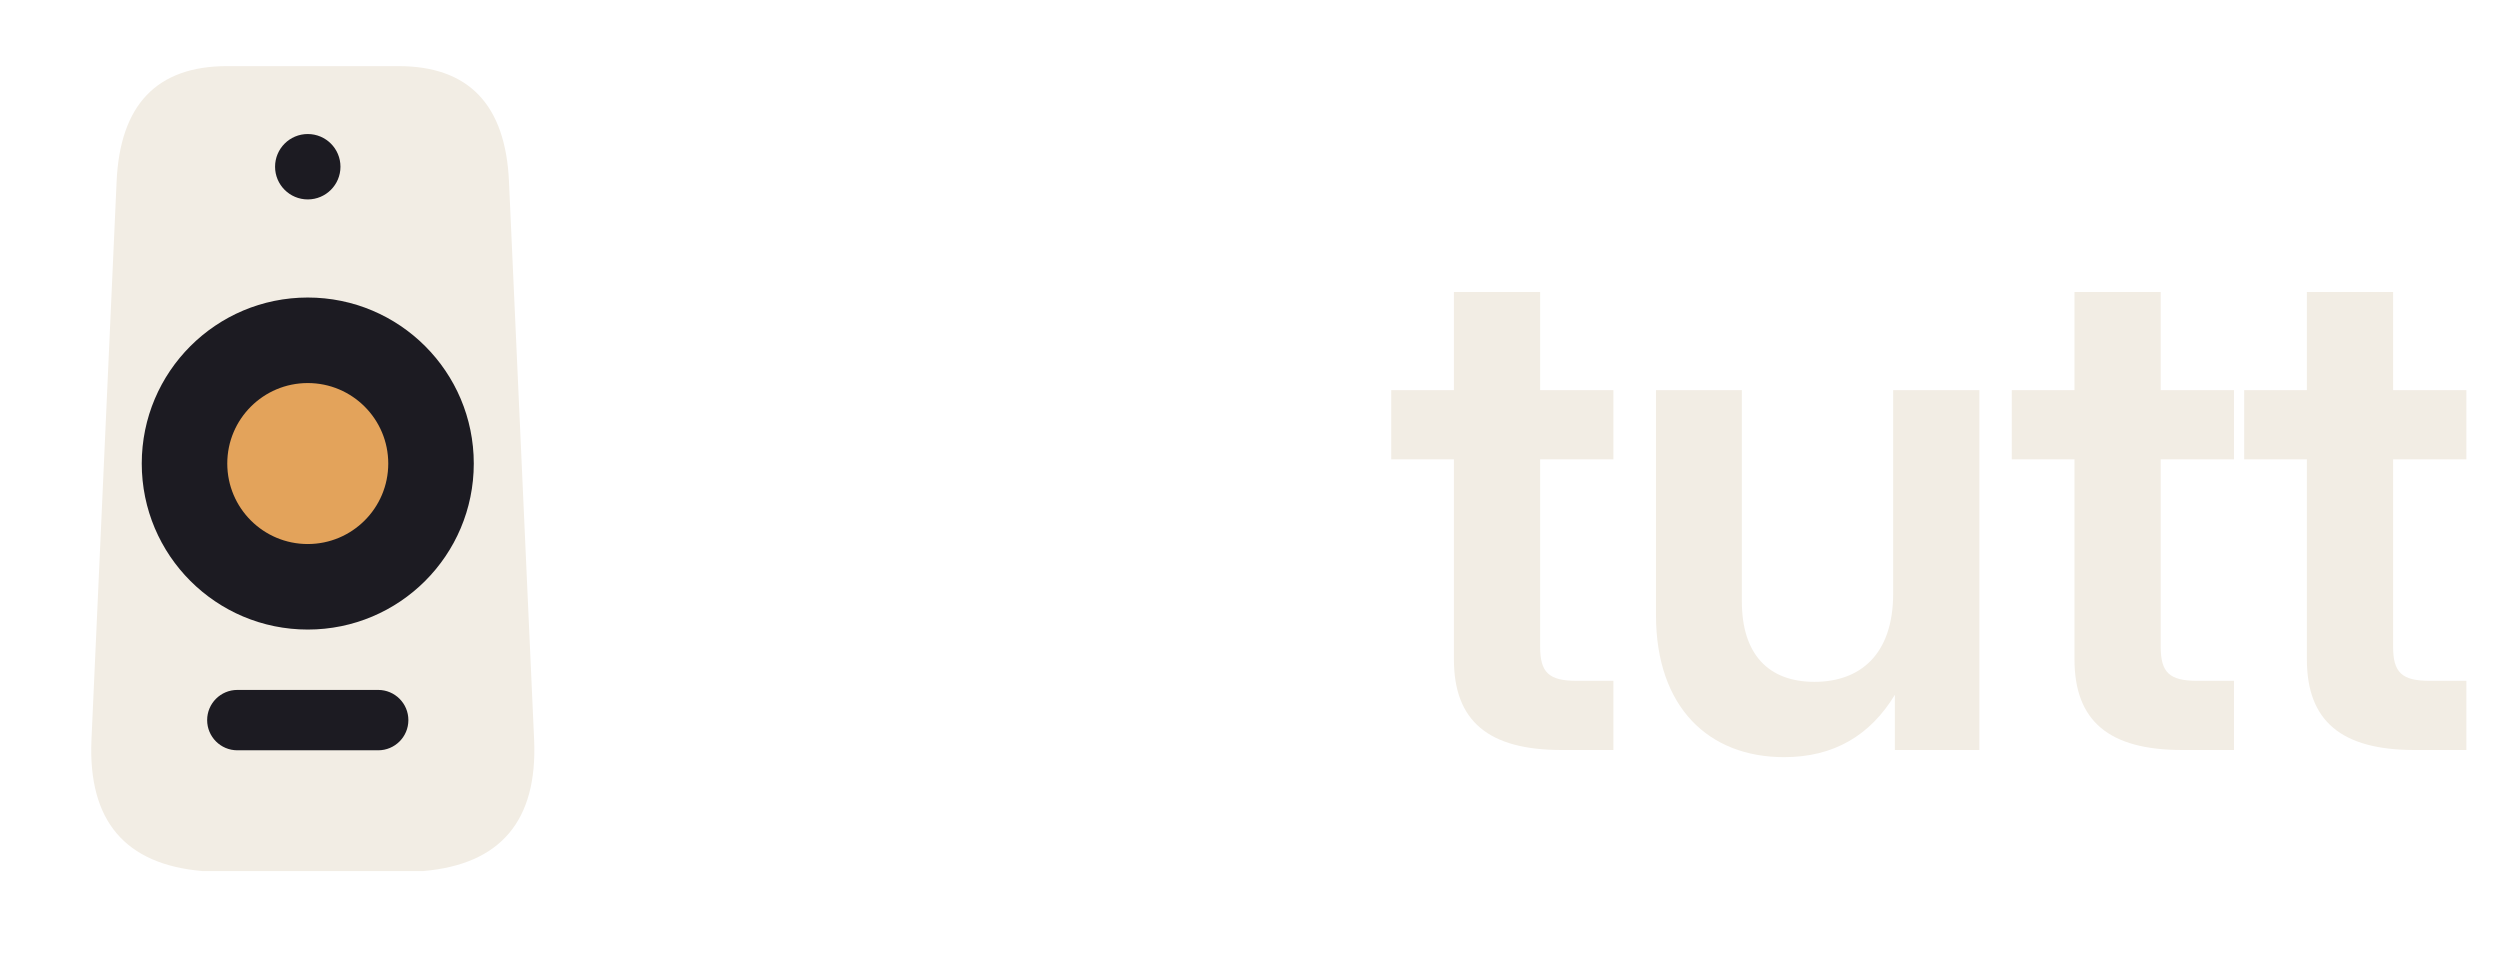
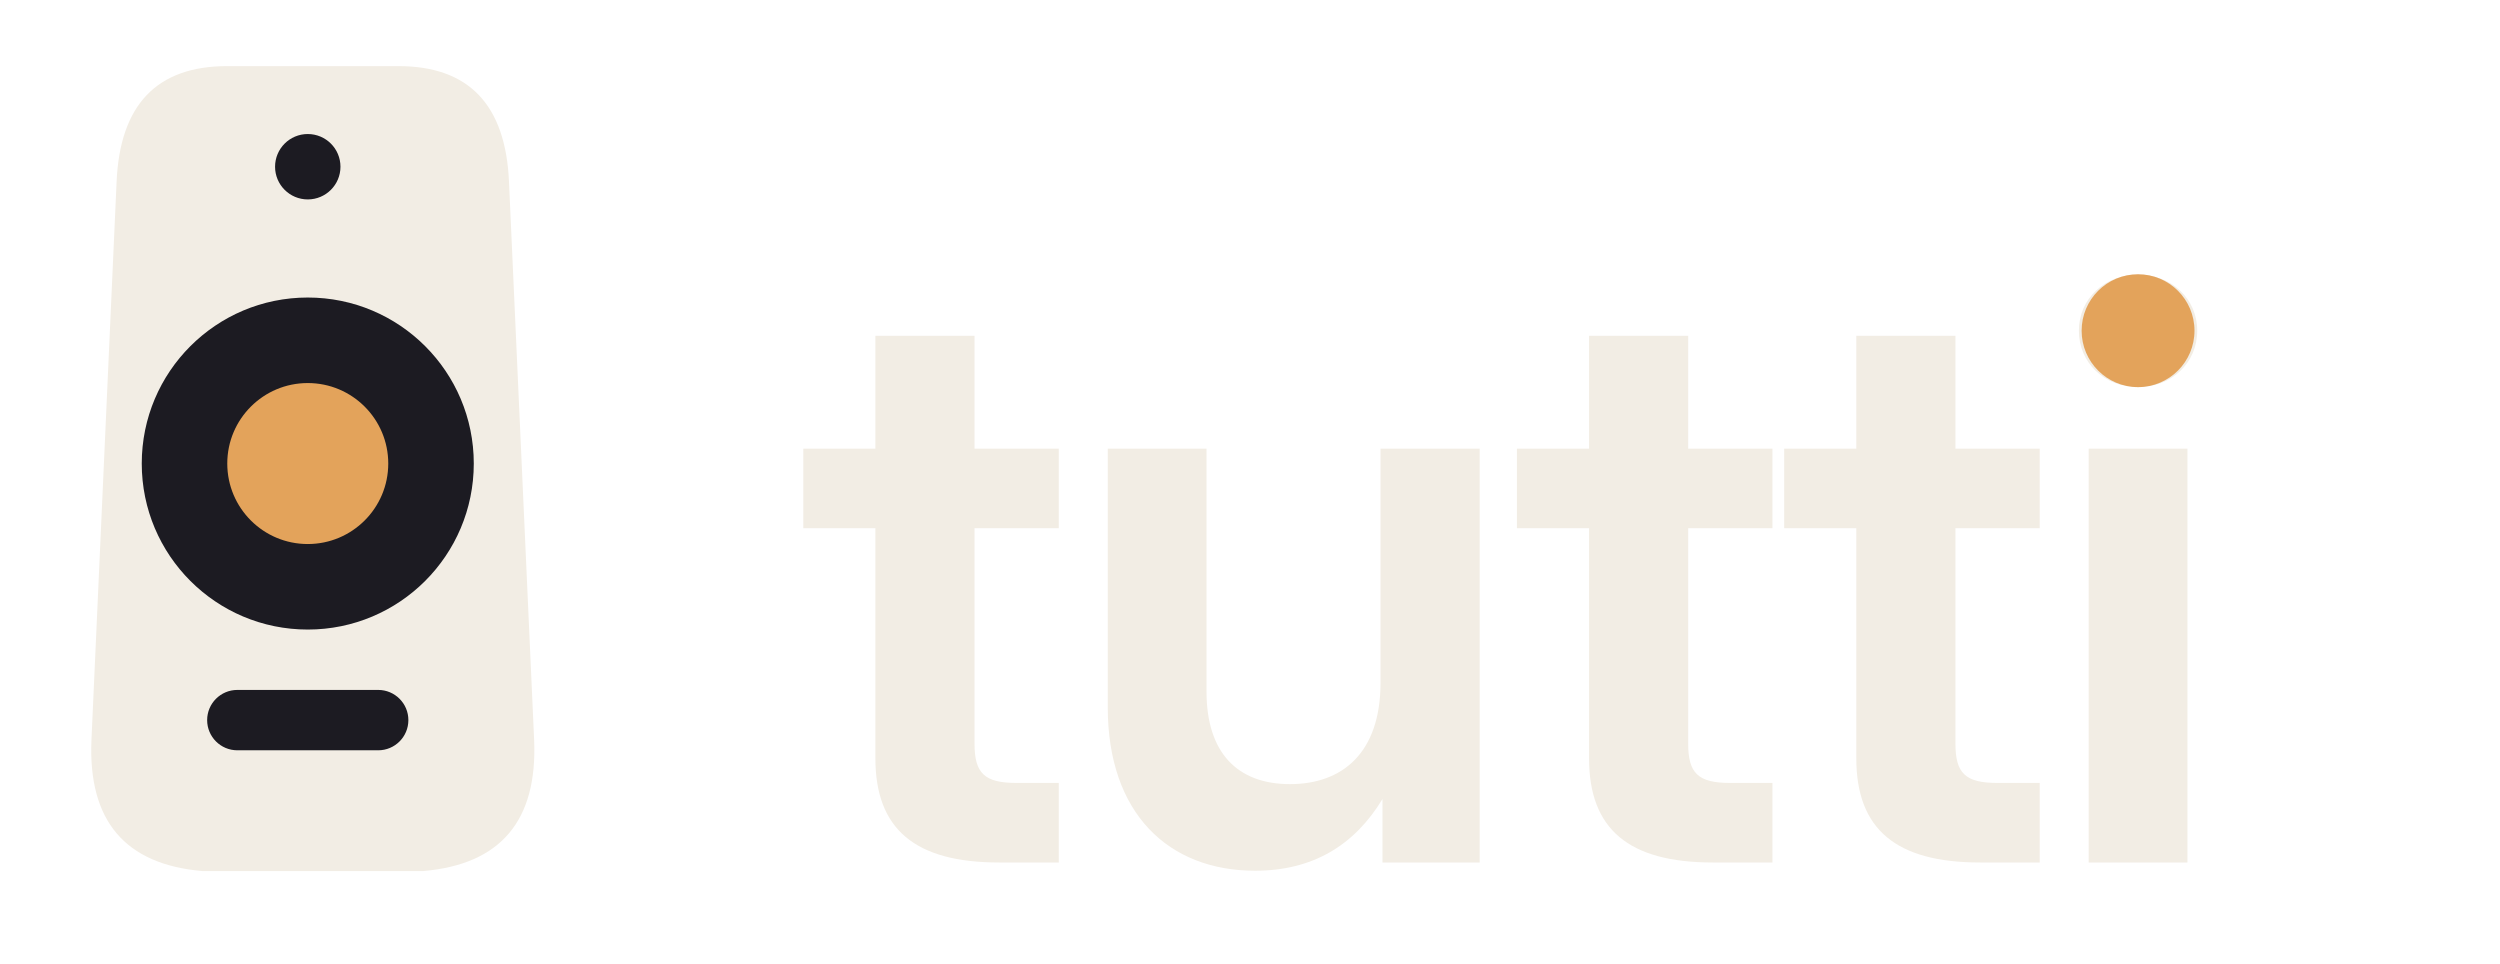
<svg xmlns="http://www.w3.org/2000/svg" viewBox="0 0 480 185" width="480" height="185">
  <g transform="translate(5 4) scale(0.965909)">
    <path d="M40 9Q19 9 18 32L13 143Q12 167 35 169L79 169Q102 167 101 143L96 32Q95 9 74 9Z" fill="#F2EDE4" />
    <circle cx="56" cy="29" r="6.5" fill="#1C1B22" />
    <circle cx="56" cy="88" r="33" fill="#1C1B22" />
    <circle cx="56" cy="88" r="16" fill="#E3A35B" />
    <rect x="36" y="133" width="40" height="12" rx="6" fill="#1C1B22" />
  </g>
-   <g transform="translate(133 0) scale(1)">
+   <g transform="translate(0 0) scale(1.15)">
    <path d="M669 1056H454V1344H201V1056H17V853H201V266C201 85 302 0 517 0H669V203H561C479 203 454 228 454 303V853H669Z" fill="#F2EDE4" transform="translate(133 144) scale(0.06543 -0.06543)" />
    <path d="M488 -21C634 -21 741 43 813 162V0H1061V1056H808V459C808 279 710 200 577 200C442 200 364 281 364 436V1056H112V396C112 125 267 -21 488 -21Z" fill="#F2EDE4" transform="translate(177.62 144) scale(0.06543 -0.06543)" />
    <path d="M669 1056H454V1344H201V1056H17V853H201V266C201 85 302 0 517 0H669V203H561C479 203 454 228 454 303V853H669Z" fill="#F2EDE4" transform="translate(252.15 144) scale(0.06543 -0.06543)" />
    <path d="M669 1056H454V1344H201V1056H17V853H201V266C201 85 302 0 517 0H669V203H561C479 203 454 228 454 303V853H669Z" fill="#F2EDE4" transform="translate(296.77 144) scale(0.06543 -0.06543)" />
    <g transform="translate(341.39 144) scale(0.06543 -0.06543)">
      <path d="M112 0H364V1056H112ZM238 1213C324 1213 389 1275 389 1357C389 1438 324 1500 238 1500C152 1500 87 1438 87 1357C87 1275 152 1213 238 1213Z" fill="#F2EDE4" />
      <circle cx="238" cy="1357" r="144" fill="#E3A35B" />
    </g>
  </g>
</svg>
